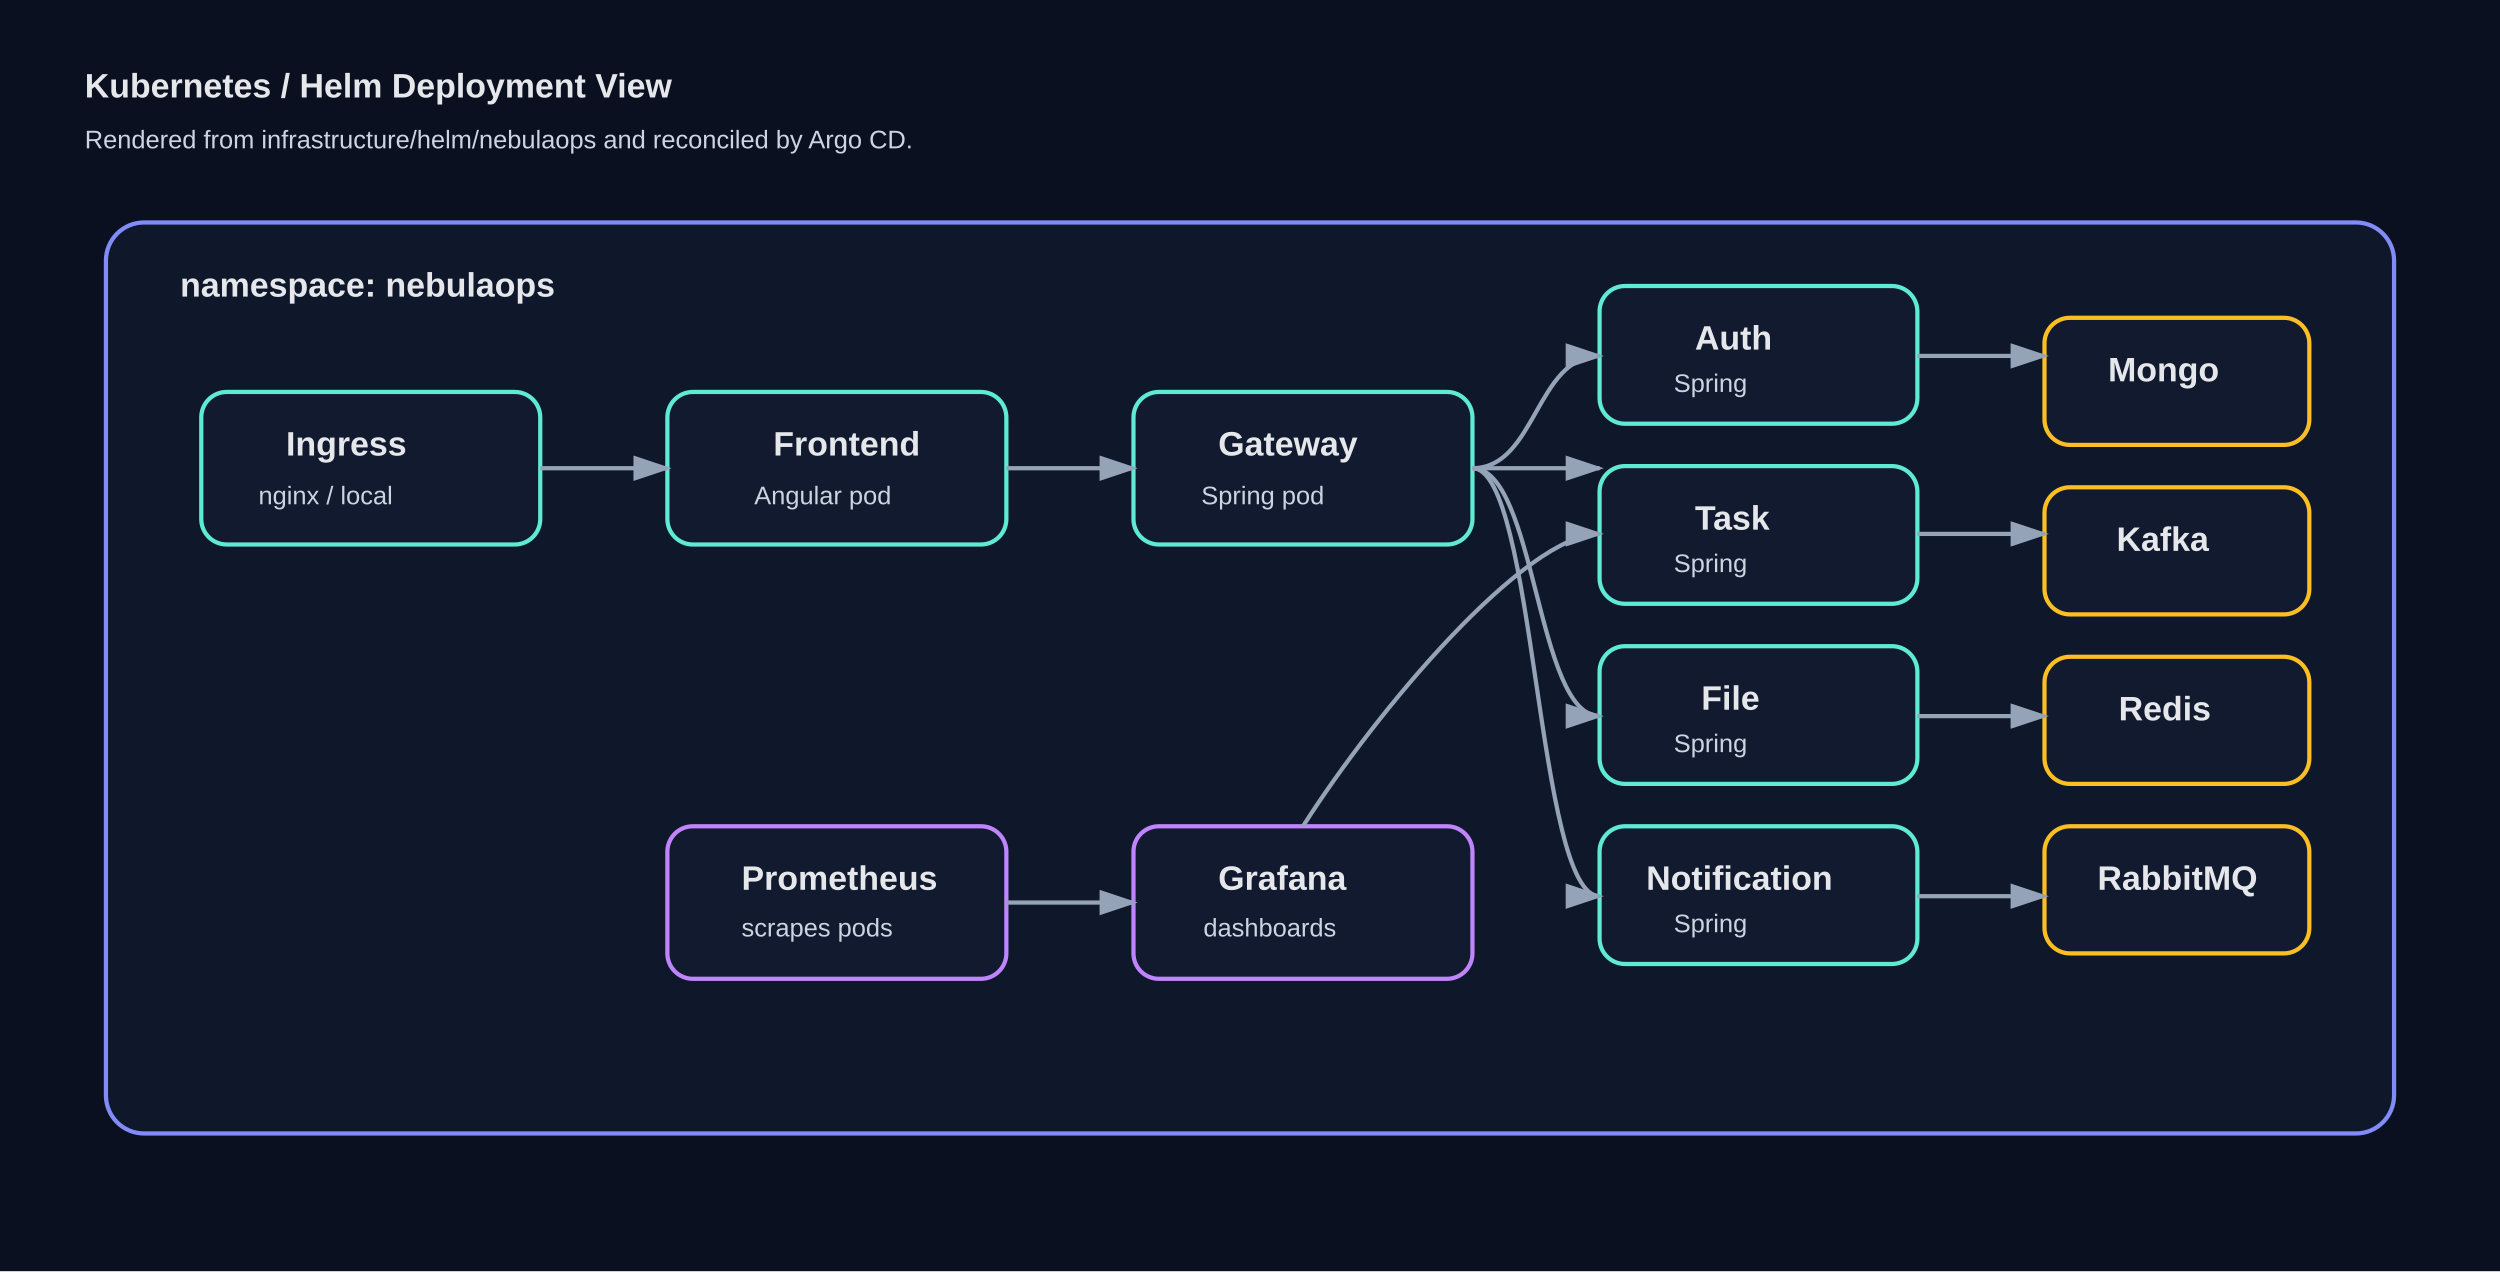
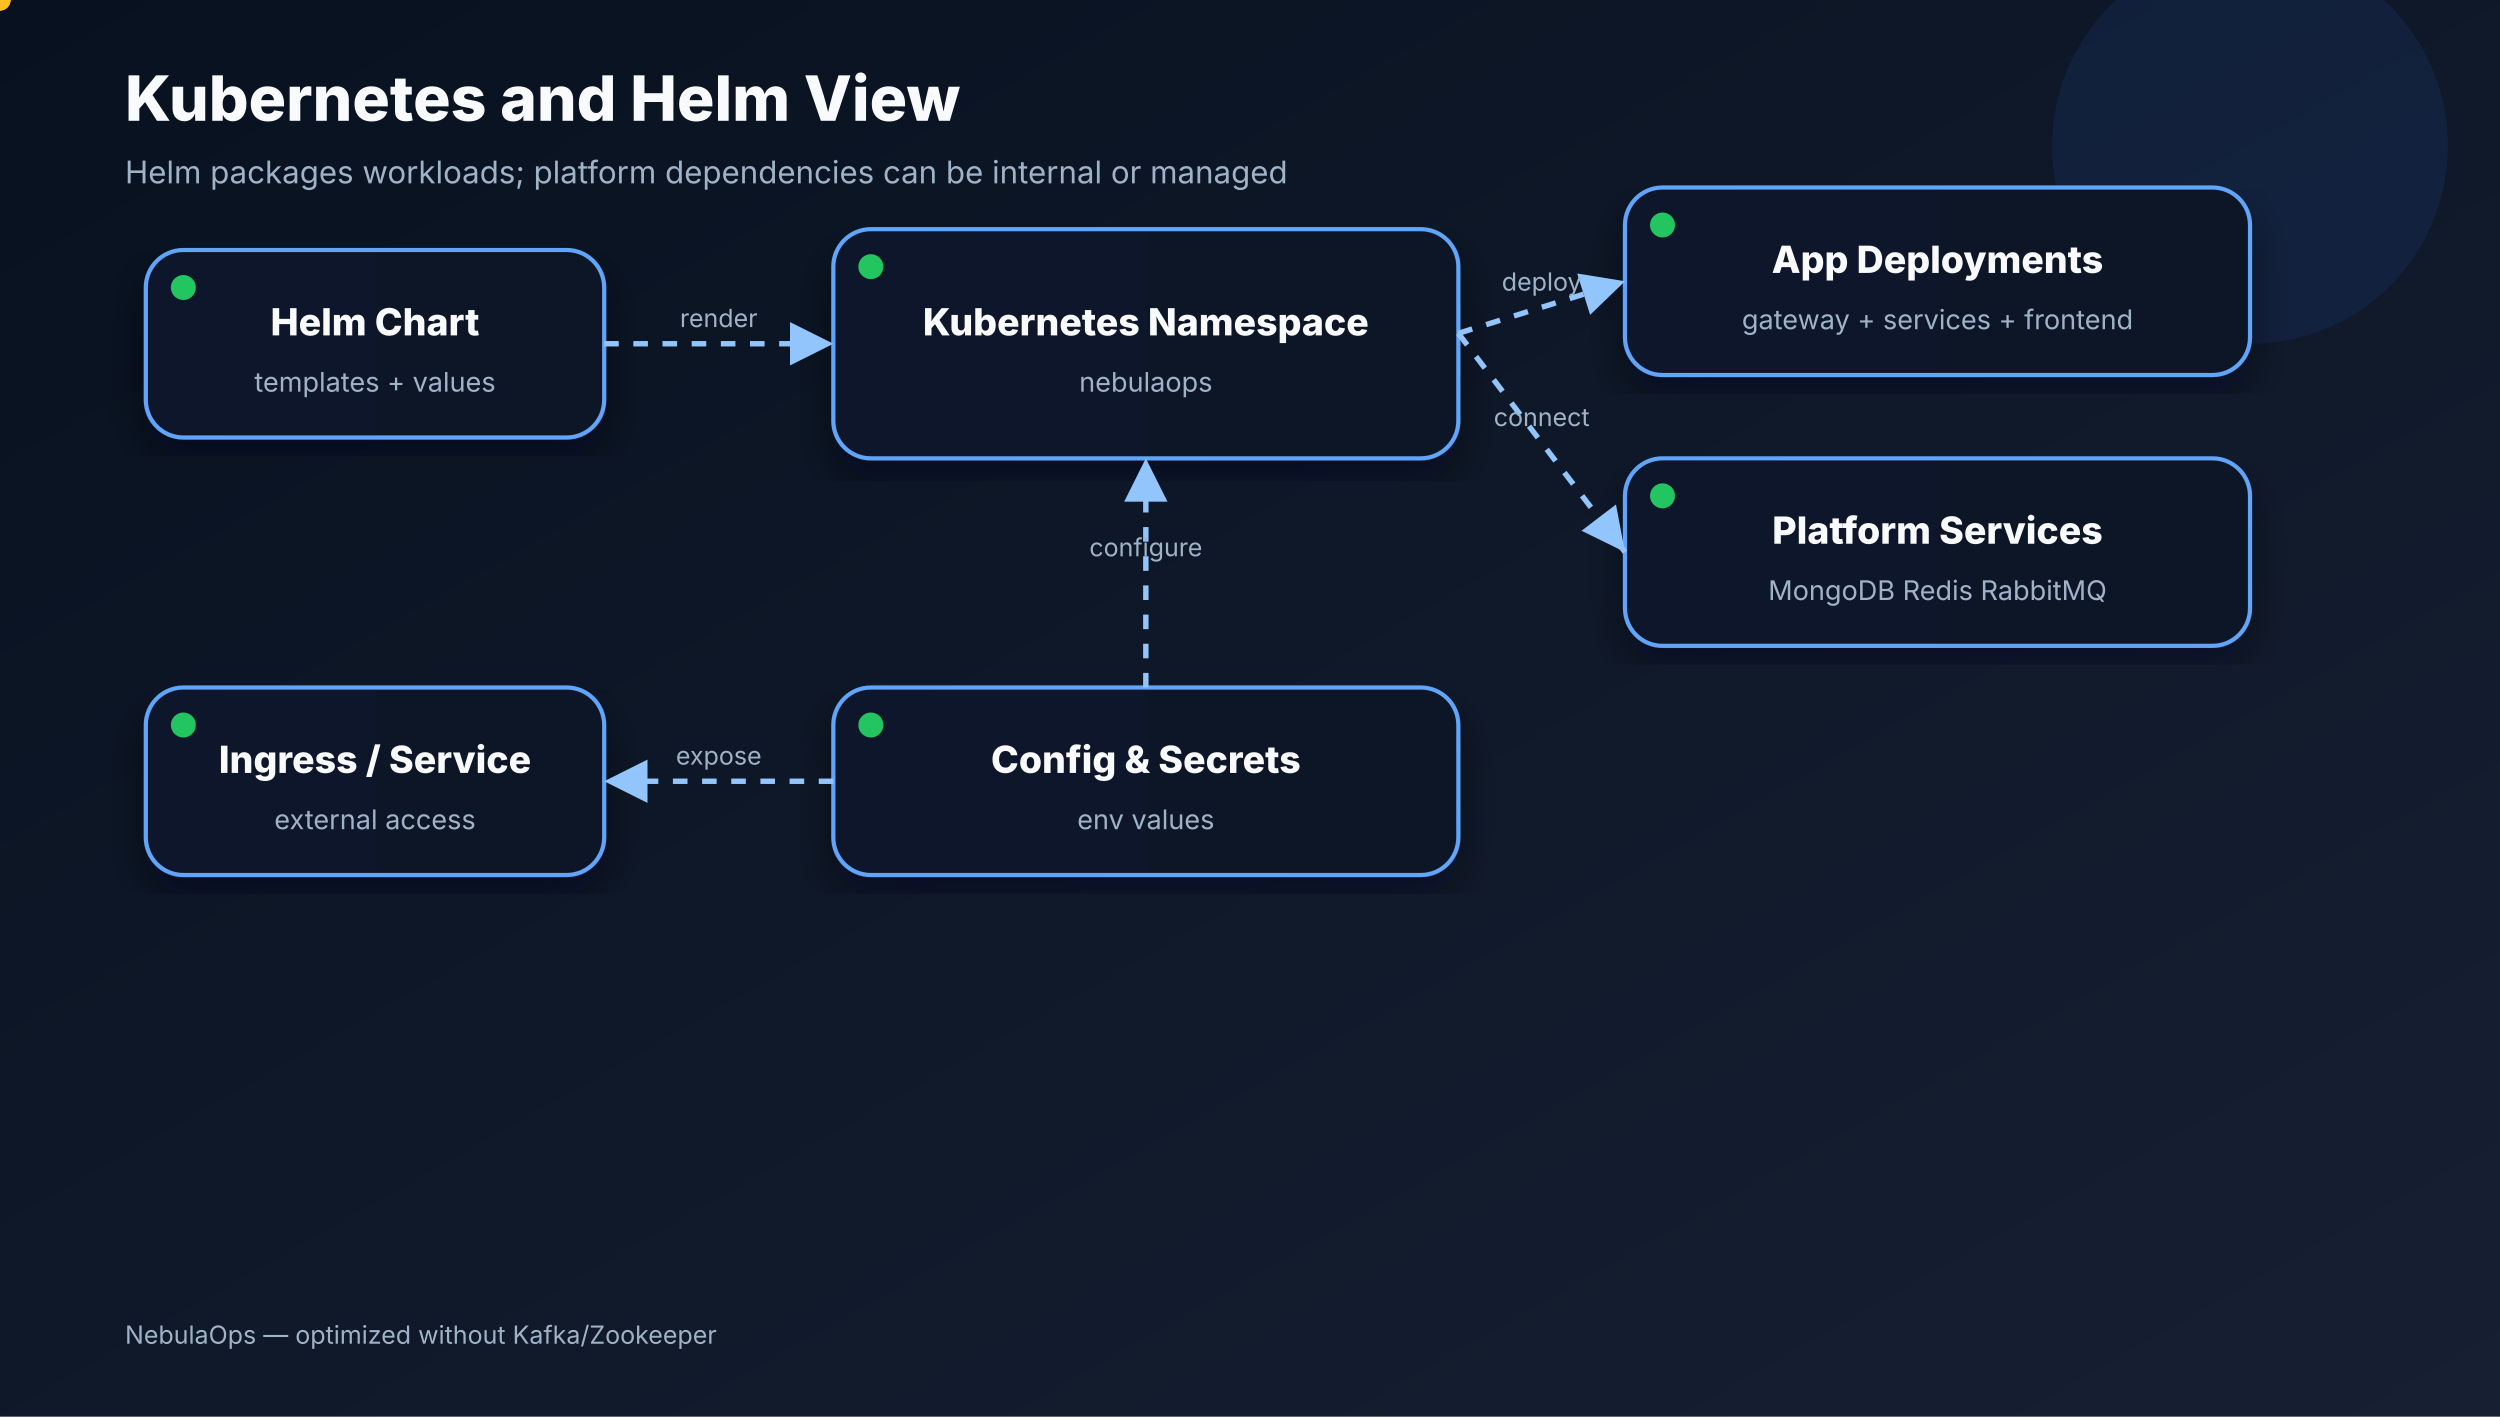
- <svg xmlns="http://www.w3.org/2000/svg" width="1180" height="600" viewBox="0 0 1180 600" role="img" aria-labelledby="title desc">
-   <style>
-         .bg{fill:#0b1020}.ns{fill:#0f172a;stroke:#818cf8;stroke-width:2;rx:18}.box{fill:#111a2e;stroke:#5eead4;stroke-width:2;rx:12}.data{stroke:#fbbf24}.obs{stroke:#c084fc}.txt{fill:#e5e7eb;font:600
-         16px Arial}.small{fill:#cbd5e1;font:12px
-         Arial}.line{stroke:#94a3b8;stroke-width:2;fill:none;marker-end:url(#arrow)}
-     </style>
+ <svg xmlns="http://www.w3.org/2000/svg" width="1200" height="680" viewBox="0 0 1200 680" role="img" aria-label="Kubernetes and Helm View">
  <defs>
-     <marker id="arrow" markerWidth="10" markerHeight="10" refX="8" refY="3" orient="auto">
-       <path d="M0,0 L0,6 L9,3 z" fill="#94a3b8" />
+     <linearGradient id="bg" x1="0" x2="1" y1="0" y2="1">
+       <stop offset="0" stop-color="#07111f" />
+       <stop offset="1" stop-color="#172033" />
+     </linearGradient>
+     <linearGradient id="card" x1="0" x2="1">
+       <stop offset="0" stop-color="#0f172a" />
+       <stop offset="1" stop-color="#111827" />
+     </linearGradient>
+     <filter id="shadow">
+       <feDropShadow dx="0" dy="10" stdDeviation="10" flood-color="#020617" flood-opacity="0.45" />
+     </filter>
+     <marker id="arrow" markerWidth="12" markerHeight="12" refX="10" refY="6" orient="auto">
+       <path d="M2,2 L10,6 L2,10 Z" fill="#93c5fd" />
    </marker>
+     <style>
+             .card{filter:url(#shadow);animation:float 5s ease-in-out infinite;}
+             .line{stroke:#93c5fd;stroke-width:2.6;fill:none;marker-end:url(#arrow);stroke-dasharray:7 7;animation:dash
+             1.7s linear infinite;}
+             .title{fill:#f8fafc;font-family:Inter,Segoe UI,Arial,sans-serif;font-weight:800;}
+             .sub{fill:#9fb3c8;font-family:Inter,Segoe UI,Arial,sans-serif;}
+             @keyframes dash{to{stroke-dashoffset:-28;}}
+             @keyframes float{0%,100%{transform:translateY(0)}50%{transform:translateY(-3px)}}
+             @keyframes glow{0%,100%{opacity:.4}50%{opacity:1}}
+         </style>
  </defs>
-   <rect class="bg" width="1180" height="600" />
-   <text x="40" y="46" class="txt" font-size="24">Kubernetes / Helm Deployment View</text>
-   <text class="small" x="40" y="70">Rendered from infrastructure/helm/nebulaops and reconciled by Argo CD.</text>
-   <rect class="ns" x="50" y="105" width="1080" height="430" />
-   <text class="txt" x="85" y="140">namespace: nebulaops</text>
-   <rect class="box" x="95" y="185" width="160" height="72" />
-   <text class="txt" x="135" y="215">Ingress</text>
-   <text class="small" x="122" y="238">nginx / local</text>
-   <rect class="box" x="315" y="185" width="160" height="72" />
-   <text class="txt" x="365" y="215">Frontend</text>
-   <text class="small" x="356" y="238">Angular pod</text>
-   <rect class="box" x="535" y="185" width="160" height="72" />
-   <text class="txt" x="575" y="215">Gateway</text>
-   <text class="small" x="567" y="238">Spring pod</text>
-   <rect class="box" x="755" y="135" width="150" height="65" />
-   <text class="txt" x="800" y="165">Auth</text>
-   <text class="small" x="790" y="185">Spring</text>
-   <rect class="box" x="755" y="220" width="150" height="65" />
-   <text class="txt" x="800" y="250">Task</text>
-   <text class="small" x="790" y="270">Spring</text>
-   <rect class="box" x="755" y="305" width="150" height="65" />
-   <text class="txt" x="803" y="335">File</text>
-   <text class="small" x="790" y="355">Spring</text>
-   <rect class="box" x="755" y="390" width="150" height="65" />
-   <text class="txt" x="777" y="420">Notification</text>
-   <text class="small" x="790" y="440">Spring</text>
-   <rect class="box data" x="965" y="150" width="125" height="60" />
-   <text class="txt" x="995" y="180">Mongo</text>
-   <rect class="box data" x="965" y="230" width="125" height="60" />
-   <text class="txt" x="999" y="260">Kafka</text>
-   <rect class="box data" x="965" y="310" width="125" height="60" />
-   <text class="txt" x="1000" y="340">Redis</text>
-   <rect class="box data" x="965" y="390" width="125" height="60" />
-   <text class="txt" x="990" y="420">RabbitMQ</text>
-   <rect class="box obs" x="315" y="390" width="160" height="72" />
-   <text class="txt" x="350" y="420">Prometheus</text>
-   <text class="small" x="350" y="442">scrapes pods</text>
-   <rect class="box obs" x="535" y="390" width="160" height="72" />
-   <text class="txt" x="575" y="420">Grafana</text>
-   <text class="small" x="568" y="442">dashboards</text>
-   <path class="line" d="M255 221 H315" />
-   <path class="line" d="M475 221 H535" />
-   <path class="line" d="M695 221 C725 221 725 168 755 168" />
-   <path class="line" d="M695 221 H755" />
-   <path class="line" d="M695 221 C725 221 725 338 755 338" />
-   <path class="line" d="M695 221 C725 221 725 423 755 423" />
-   <path class="line" d="M905 168 H965" />
-   <path class="line" d="M905 252 H965" />
-   <path class="line" d="M905 338 H965" />
-   <path class="line" d="M905 423 H965" />
-   <path class="line" d="M475 426 H535" />
-   <path class="line" d="M615 390 C650 335 720 252 755 252" />
+   <rect width="1200" height="680" fill="url(#bg)" />
+   <circle cx="1080" cy="70" r="95" fill="#2563eb" opacity="0.10">
+     <animate attributeName="r" values="85;110;85" dur="6s" repeatCount="indefinite" />
+   </circle>
+   <text x="60" y="58" font-size="30" class="title">Kubernetes and Helm View</text>
+   <text x="60" y="88" font-size="15" class="sub">Helm packages workloads; platform dependencies can be internal or
+         managed
+     </text>
+   <g class="card">
+     <rect x="70" y="120" width="220" height="90" rx="18" fill="url(#card)" stroke="#60a5fa" stroke-width="2" />
+     <rect x="82.0" y="132.0" width="12" height="12" rx="6" fill="#22c55e">
+       <animate attributeName="opacity" values=".35;1;.35" dur="2.4s" repeatCount="indefinite" />
+     </rect>
+     <text x="180.0" y="161.0" text-anchor="middle" font-size="18" class="title">Helm Chart</text>
+     <text x="180.0" y="188.0" text-anchor="middle" font-size="13" class="sub">templates + values</text>
+   </g>
+   <g class="card">
+     <rect x="400" y="110" width="300" height="110" rx="18" fill="url(#card)" stroke="#60a5fa" stroke-width="2" />
+     <rect x="412.0" y="122.0" width="12" height="12" rx="6" fill="#22c55e">
+       <animate attributeName="opacity" values=".35;1;.35" dur="2.4s" repeatCount="indefinite" />
+     </rect>
+     <text x="550.0" y="161.0" text-anchor="middle" font-size="18" class="title">Kubernetes Namespace</text>
+     <text x="550.0" y="188.0" text-anchor="middle" font-size="13" class="sub">nebulaops</text>
+   </g>
+   <g class="card">
+     <rect x="780" y="90" width="300" height="90" rx="18" fill="url(#card)" stroke="#60a5fa" stroke-width="2" />
+     <rect x="792.0" y="102.0" width="12" height="12" rx="6" fill="#22c55e">
+       <animate attributeName="opacity" values=".35;1;.35" dur="2.4s" repeatCount="indefinite" />
+     </rect>
+     <text x="930.0" y="131.0" text-anchor="middle" font-size="18" class="title">App Deployments</text>
+     <text x="930.0" y="158.0" text-anchor="middle" font-size="13" class="sub">gateway + services + frontend</text>
+   </g>
+   <g class="card">
+     <rect x="780" y="220" width="300" height="90" rx="18" fill="url(#card)" stroke="#60a5fa" stroke-width="2" />
+     <rect x="792.0" y="232.0" width="12" height="12" rx="6" fill="#22c55e">
+       <animate attributeName="opacity" values=".35;1;.35" dur="2.4s" repeatCount="indefinite" />
+     </rect>
+     <text x="930.0" y="261.0" text-anchor="middle" font-size="18" class="title">Platform Services</text>
+     <text x="930.0" y="288.0" text-anchor="middle" font-size="13" class="sub">MongoDB Redis RabbitMQ</text>
+   </g>
+   <g class="card">
+     <rect x="400" y="330" width="300" height="90" rx="18" fill="url(#card)" stroke="#60a5fa" stroke-width="2" />
+     <rect x="412.0" y="342.0" width="12" height="12" rx="6" fill="#22c55e">
+       <animate attributeName="opacity" values=".35;1;.35" dur="2.4s" repeatCount="indefinite" />
+     </rect>
+     <text x="550.0" y="371.0" text-anchor="middle" font-size="18" class="title">Config &amp; Secrets</text>
+     <text x="550.0" y="398.0" text-anchor="middle" font-size="13" class="sub">env values</text>
+   </g>
+   <g class="card">
+     <rect x="70" y="330" width="220" height="90" rx="18" fill="url(#card)" stroke="#60a5fa" stroke-width="2" />
+     <rect x="82.0" y="342.0" width="12" height="12" rx="6" fill="#22c55e">
+       <animate attributeName="opacity" values=".35;1;.35" dur="2.4s" repeatCount="indefinite" />
+     </rect>
+     <text x="180.0" y="371.0" text-anchor="middle" font-size="18" class="title">Ingress / Service</text>
+     <text x="180.0" y="398.0" text-anchor="middle" font-size="13" class="sub">external access</text>
+   </g>
+   <path class="line" d="M290,165 L400,165" />
+   <text x="345.0" y="157.0" text-anchor="middle" font-size="12" class="sub">render</text>
+   <circle r="5" fill="#fbbf24" opacity="0.9">
+     <animateMotion dur="2.2s" repeatCount="indefinite" path="M290,165 L400,165" />
+     <animate attributeName="opacity" values="0;1;0" dur="2.2s" repeatCount="indefinite" />
+   </circle>
+   <path class="line" d="M700,160 L780,135" />
+   <text x="740.0" y="139.5" text-anchor="middle" font-size="12" class="sub">deploy</text>
+   <circle r="5" fill="#fbbf24" opacity="0.9">
+     <animateMotion dur="2.4s" repeatCount="indefinite" path="M700,160 L780,135" />
+     <animate attributeName="opacity" values="0;1;0" dur="2.4s" repeatCount="indefinite" />
+   </circle>
+   <path class="line" d="M700,160 L780,265" />
+   <text x="740.0" y="204.5" text-anchor="middle" font-size="12" class="sub">connect</text>
+   <circle r="5" fill="#fbbf24" opacity="0.9">
+     <animateMotion dur="2.6s" repeatCount="indefinite" path="M700,160 L780,265" />
+     <animate attributeName="opacity" values="0;1;0" dur="2.6s" repeatCount="indefinite" />
+   </circle>
+   <path class="line" d="M400,375 L290,375" />
+   <text x="345.0" y="367.0" text-anchor="middle" font-size="12" class="sub">expose</text>
+   <circle r="5" fill="#fbbf24" opacity="0.9">
+     <animateMotion dur="2.8s" repeatCount="indefinite" path="M400,375 L290,375" />
+     <animate attributeName="opacity" values="0;1;0" dur="2.8s" repeatCount="indefinite" />
+   </circle>
+   <path class="line" d="M550,330 L550,220" />
+   <text x="550.0" y="267.0" text-anchor="middle" font-size="12" class="sub">configure</text>
+   <circle r="5" fill="#fbbf24" opacity="0.9">
+     <animateMotion dur="3.0s" repeatCount="indefinite" path="M550,330 L550,220" />
+     <animate attributeName="opacity" values="0;1;0" dur="3.0s" repeatCount="indefinite" />
+   </circle>
+   <text x="60" y="645" font-size="12" class="sub">NebulaOps — optimized without Kafka/Zookeeper</text>
</svg>
